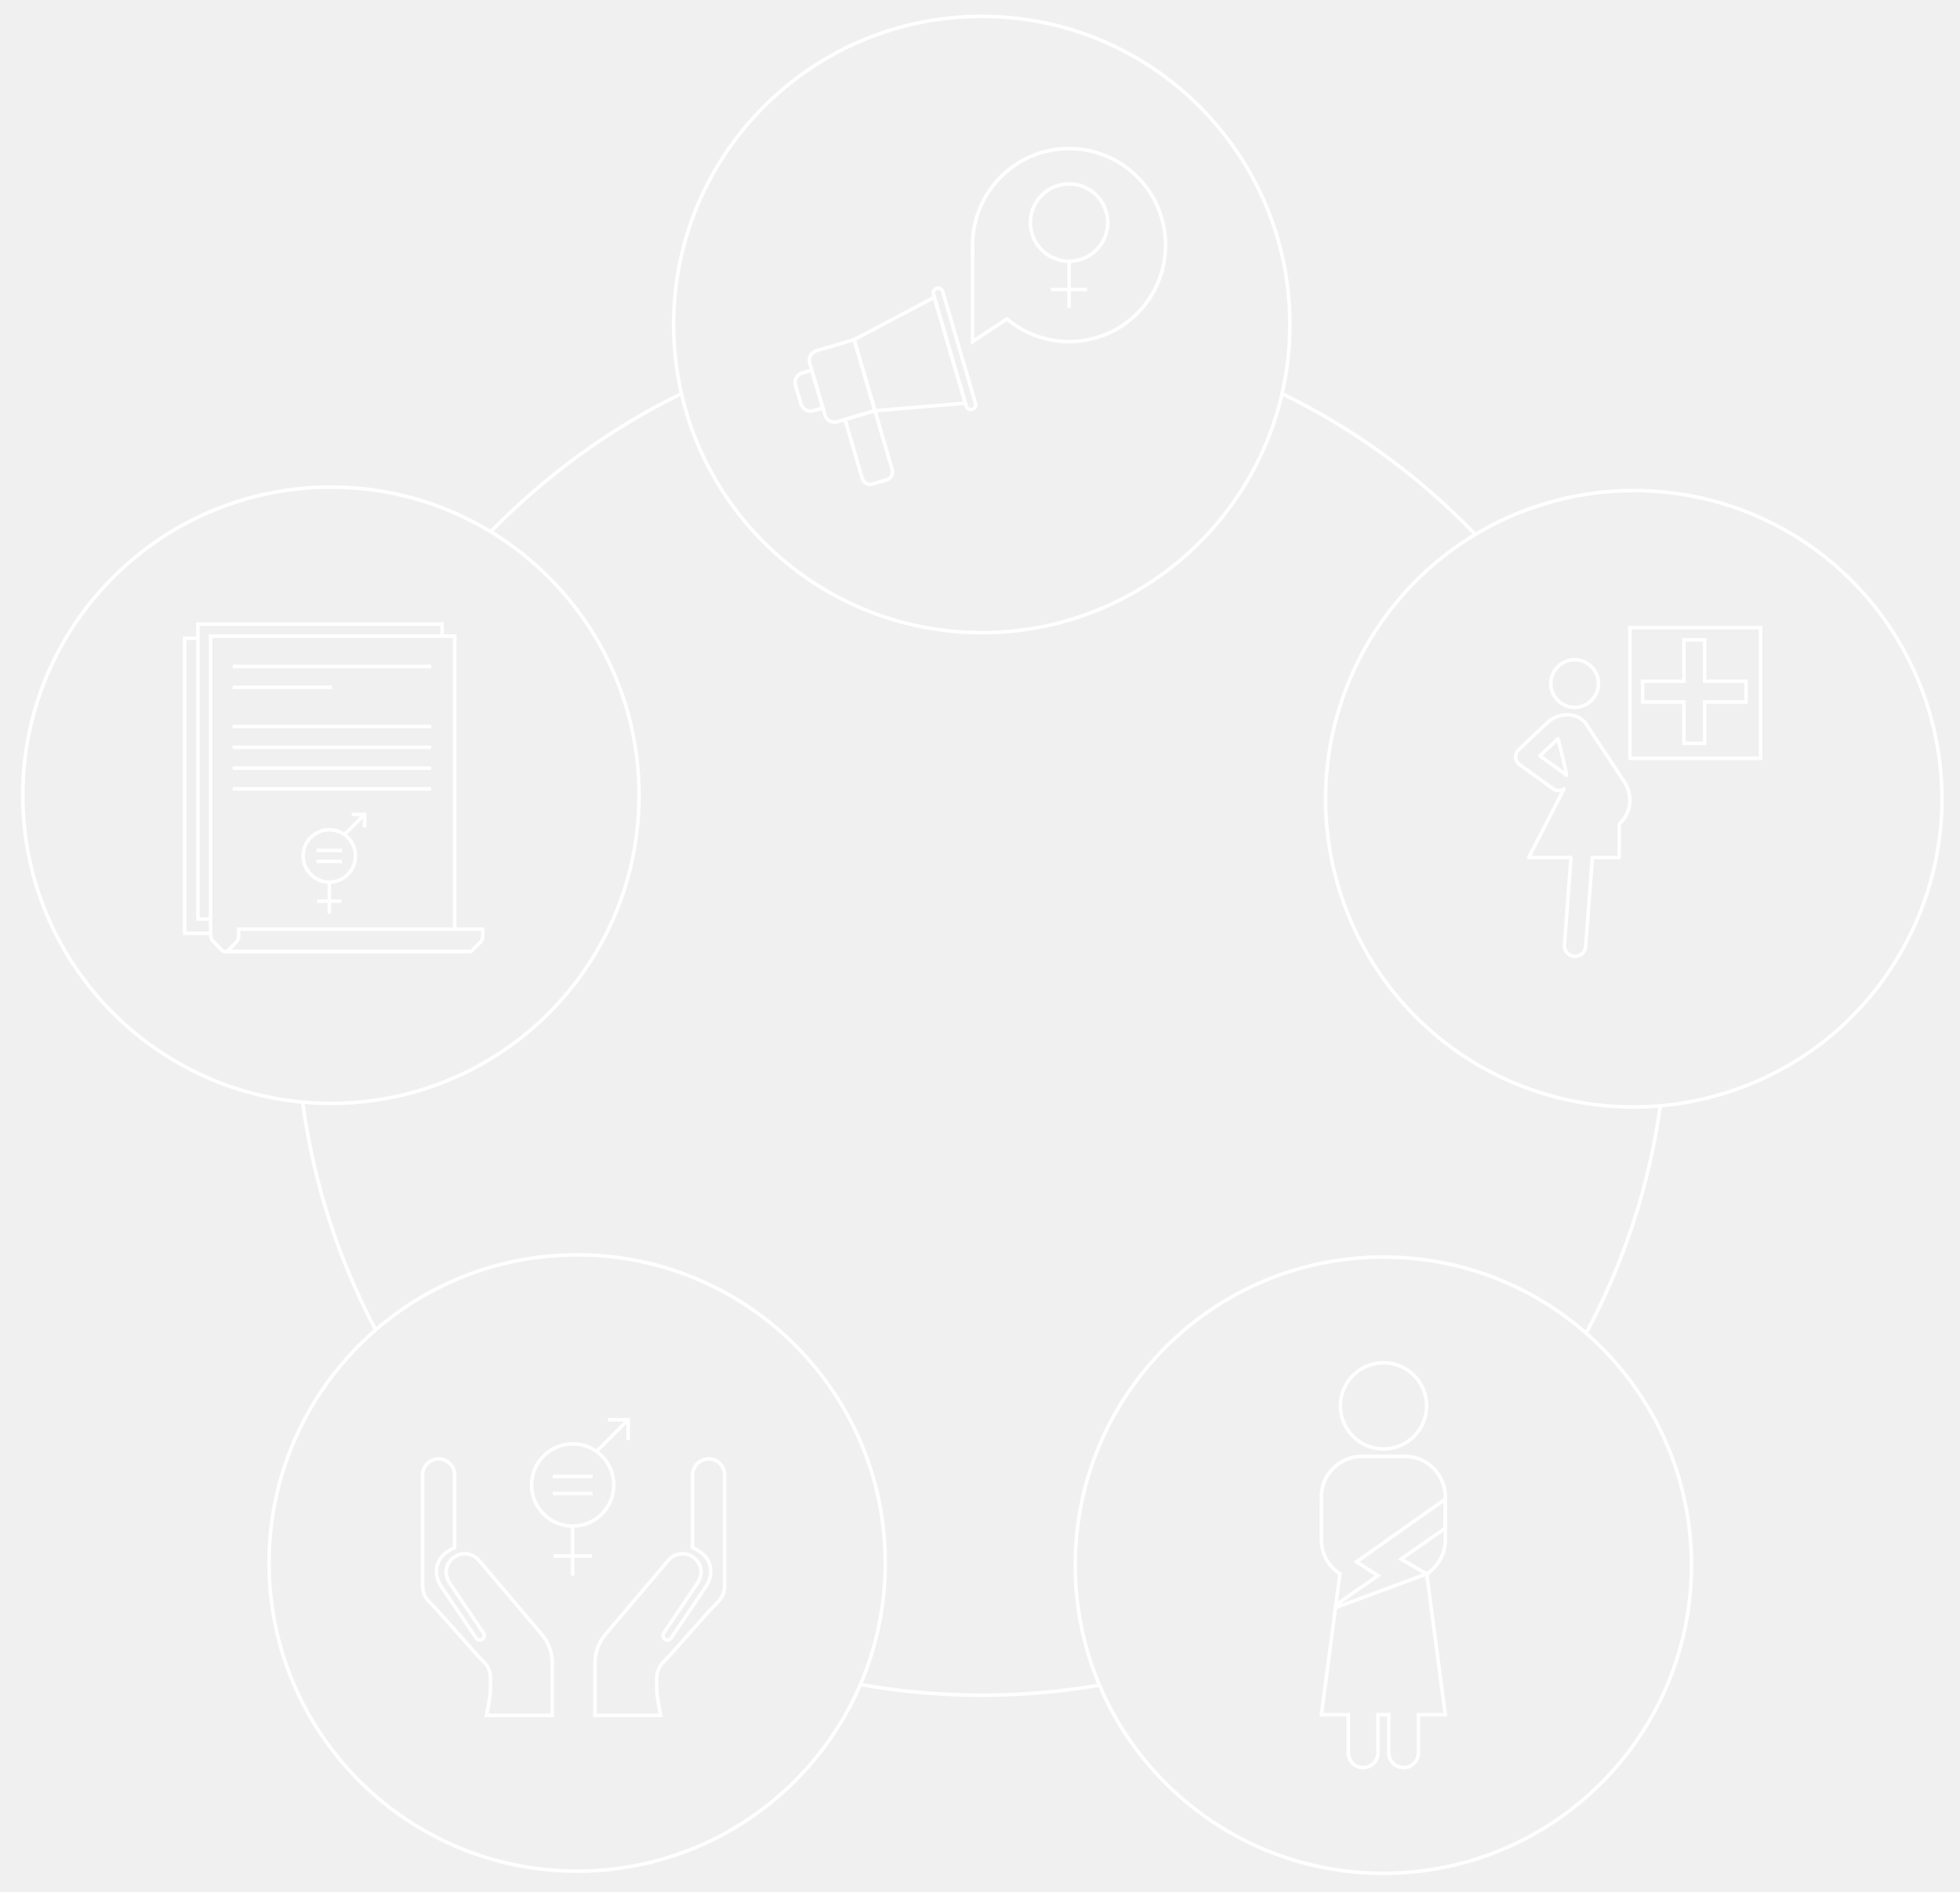
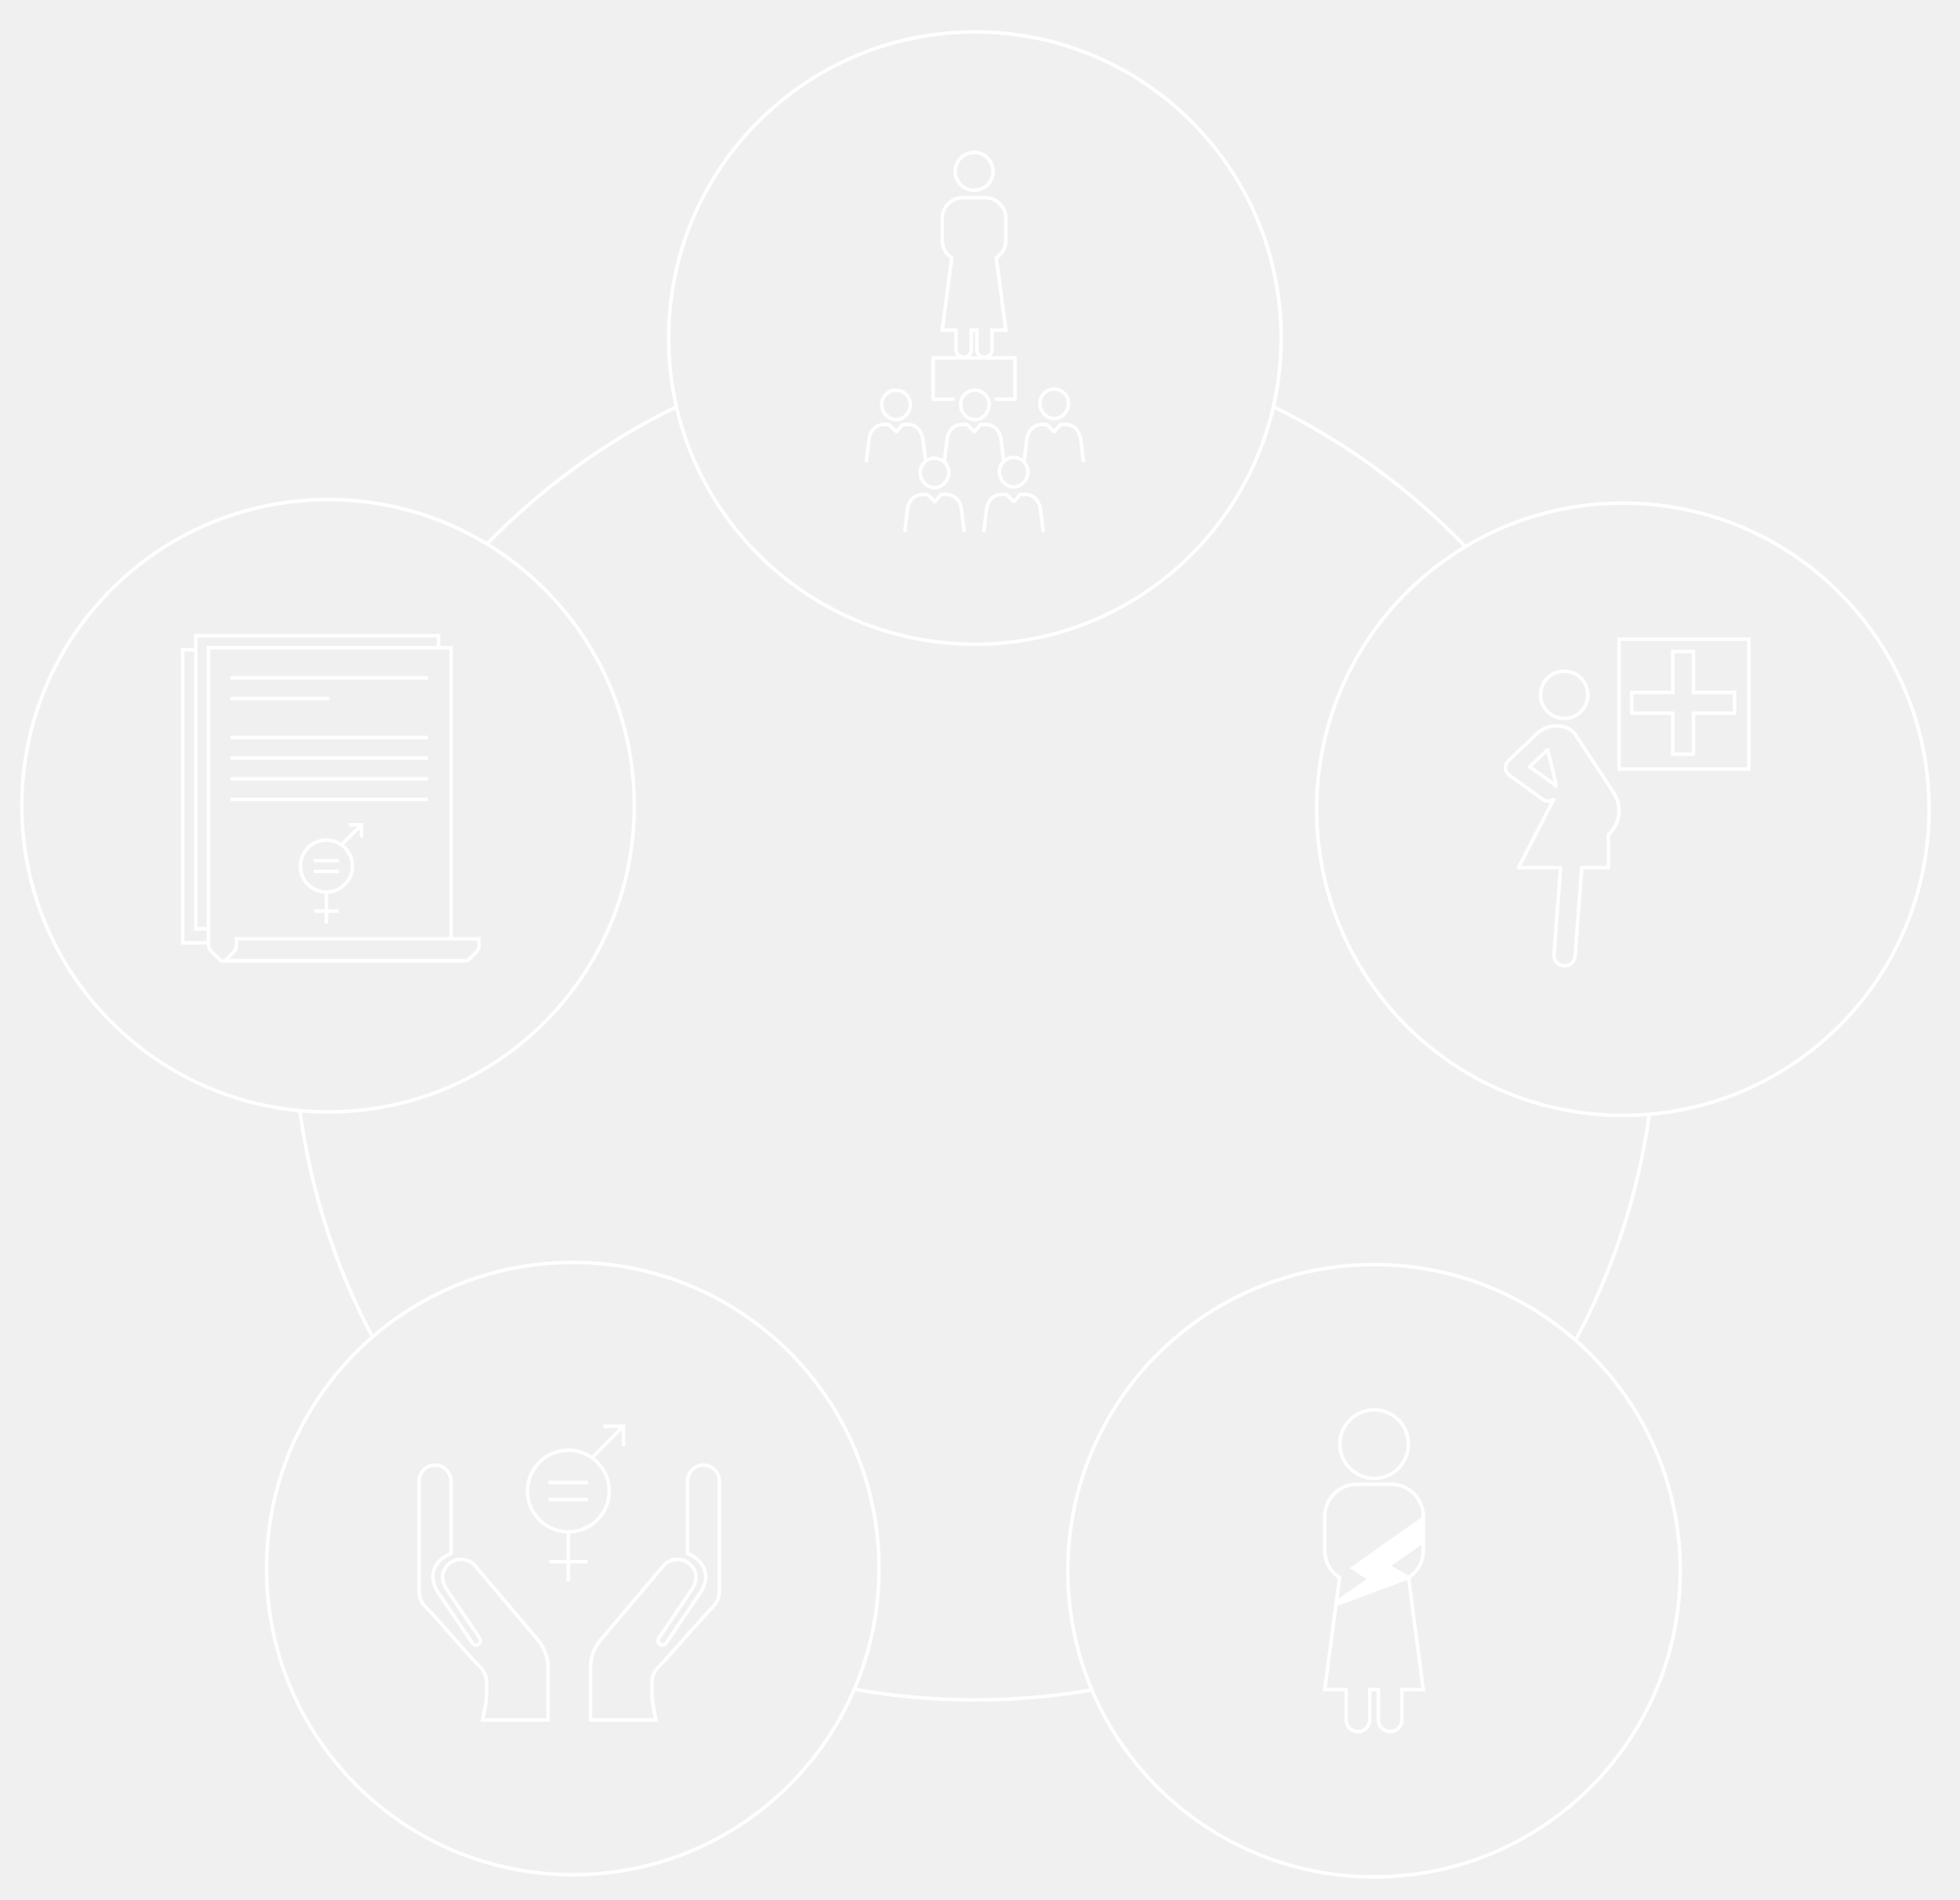
- <svg xmlns="http://www.w3.org/2000/svg" version="1.1" id="Capa_1" x="0px" y="0px" width="553.41px" height="534.09px" viewBox="0 0 553.41 534.09" enable-background="new 0 0 553.41 534.09" xml:space="preserve">
+ <svg xmlns="http://www.w3.org/2000/svg" version="1.1" id="Capa_1" x="0px" y="0px" width="556.818px" height="539.772px" viewBox="0 0 556.818 539.772" enable-background="new 0 0 556.818 539.772" xml:space="preserve">
  <g class="to-show-1">
-     <circle fill="none" stroke="#FFFFFF" stroke-miterlimit="10" cx="277.199" cy="91.612" r="86.995" />
+     <circle fill="none" stroke="#FFFFFF" stroke-miterlimit="10" cx="276.959" cy="96.059" r="86.995" />
    <g>
      <g>
-         <g>
-           <path fill="none" stroke="#FFFFFF" stroke-miterlimit="10" d="M226.516,105.296c-1.489,0.437-2.34,1.996-1.905,3.484      l1.541,5.262c0.438,1.488,1.997,2.34,3.483,1.905l2.688-0.788l-3.119-10.65L226.516,105.296z" />
-         </g>
-         <g>
-           <path fill="none" stroke="#FFFFFF" stroke-miterlimit="10" d="M230.52,99.012c-1.489,0.437-2.343,1.996-1.905,3.484      l4.301,14.676c0.434,1.488,1.995,2.341,3.482,1.904l10.646-3.118l-5.878-20.065L230.52,99.012z" />
-         </g>
-         <polygon fill="none" stroke="#FFFFFF" stroke-miterlimit="10" points="272.558,113.814 247.044,115.958 241.166,95.893      263.803,83.928    " />
-         <path fill="none" stroke="#FFFFFF" stroke-miterlimit="10" d="M275.423,113.88c0.209,0.723-0.204,1.48-0.926,1.692l0,0     c-0.724,0.212-1.481-0.203-1.692-0.925l-9.244-31.553c-0.213-0.722,0.2-1.479,0.924-1.691l0,0     c0.723-0.211,1.479,0.202,1.692,0.926L275.423,113.88z" />
-         <g>
-           <path fill="none" stroke="#FFFFFF" stroke-miterlimit="10" d="M238.585,118.436l4.878,16.642      c0.359,1.228,1.646,1.931,2.873,1.571l4.013-1.176c1.227-0.359,1.93-1.646,1.571-2.873l-4.876-16.642L238.585,118.436z" />
-         </g>
+         <path fill="none" stroke="#FFFFFF" stroke-linecap="round" stroke-linejoin="round" stroke-miterlimit="10" d="M285.117,130.92     l-0.742-6.068c-0.293-2.367-1.902-4.238-4.246-4.236l-1.559,0.004l-1.729,2.035l-2.164-2.032l-1.406,0.003     c-2.345,0.001-3.949,1.877-4.234,4.244l-0.727,6.071" />
+         <path fill="none" stroke="#FFFFFF" stroke-linecap="round" stroke-linejoin="round" stroke-miterlimit="10" d="M281.025,114.938     c0.002,2.244-1.814,4.312-4.057,4.314c-2.248,0.001-4.071-2.061-4.073-4.304c-0.003-2.245,1.814-4.066,4.06-4.07     C279.201,110.876,281.021,112.695,281.025,114.938z" />
      </g>
-       <path fill="none" stroke="#FFFFFF" stroke-miterlimit="10" d="M301.849,41.95c-15.049,0-27.247,12.199-27.247,27.248    c0,0.203,0.004,0.407,0.008,0.61l-0.008-0.016v26.652l9.717-6.39c4.738,3.986,10.854,6.39,17.53,6.39    c15.047,0,27.248-12.199,27.248-27.247C329.097,54.149,316.896,41.95,301.849,41.95z" />
      <g>
-         <circle fill="none" stroke="#FFFFFF" stroke-miterlimit="10" cx="301.849" cy="62.838" r="10.921" />
-         <line fill="none" stroke="#FFFFFF" stroke-miterlimit="10" x1="301.851" y1="73.76" x2="301.851" y2="86.94" />
-         <line fill="none" stroke="#FFFFFF" stroke-miterlimit="10" x1="296.75" y1="81.72" x2="306.949" y2="81.72" />
+         <path fill="none" stroke="#FFFFFF" stroke-linecap="round" stroke-linejoin="round" stroke-miterlimit="10" d="M262.947,130.92     l-0.741-6.068c-0.294-2.367-1.903-4.238-4.247-4.236l-1.559,0.004l-1.729,2.035l-2.164-2.032l-1.406,0.003     c-2.344,0.001-3.949,1.877-4.234,4.244l-0.727,6.071" />
+         <path fill="none" stroke="#FFFFFF" stroke-linecap="round" stroke-linejoin="round" stroke-miterlimit="10" d="M258.609,114.938     c0.002,2.244-1.813,4.312-4.057,4.314c-2.248,0.001-4.071-2.061-4.074-4.304c-0.002-2.245,1.815-4.066,4.061-4.07     C256.783,110.876,258.605,112.695,258.609,114.938z" />
+       </g>
+       <g>
+         <path fill="none" stroke="#FFFFFF" stroke-linecap="round" stroke-linejoin="round" stroke-miterlimit="10" d="M273.884,150.811     l-0.741-6.068c-0.294-2.367-1.903-4.238-4.247-4.236l-1.559,0.004l-1.729,2.035l-2.164-2.032l-1.406,0.003     c-2.346,0.001-3.949,1.877-4.234,4.244l-0.727,6.071" />
+         <path fill="none" stroke="#FFFFFF" stroke-linecap="round" stroke-linejoin="round" stroke-miterlimit="10" d="M269.546,134.268     c0.002,2.244-1.813,4.312-4.057,4.314c-2.248,0.001-4.071-2.061-4.074-4.304c-0.002-2.245,1.814-4.066,4.061-4.07     C267.72,130.205,269.542,132.024,269.546,134.268z" />
+       </g>
+       <g>
+         <path fill="none" stroke="#FFFFFF" stroke-linecap="round" stroke-linejoin="round" stroke-miterlimit="10" d="M296.334,150.811     l-0.741-6.068c-0.294-2.367-1.904-4.238-4.248-4.236l-1.559,0.004l-1.728,2.035l-2.164-2.032l-1.406,0.003     c-2.345,0.001-3.95,1.877-4.233,4.244l-0.728,6.071" />
+         <path fill="none" stroke="#FFFFFF" stroke-linecap="round" stroke-linejoin="round" stroke-miterlimit="10" d="M292.025,134.05     c0.002,2.244-1.814,4.312-4.057,4.314c-2.248,0.001-4.071-2.061-4.073-4.304c-0.003-2.245,1.814-4.066,4.06-4.07     C290.201,129.987,292.021,131.807,292.025,134.05z" />
+       </g>
+       <g>
+         <path fill="none" stroke="#FFFFFF" stroke-linecap="round" stroke-linejoin="round" stroke-miterlimit="10" d="M303.558,114.635     c0.002,2.244-1.813,4.312-4.057,4.314c-2.246,0.001-4.071-2.061-4.074-4.304c-0.002-2.245,1.814-4.066,4.062-4.07     C301.733,110.572,303.555,112.392,303.558,114.635z" />
+         <path fill="none" stroke="#FFFFFF" stroke-linecap="round" stroke-linejoin="round" stroke-miterlimit="10" d="M307.779,130.92     l-0.74-6.068c-0.294-2.367-1.903-4.238-4.248-4.236l-1.558,0.004l-1.728,2.035l-2.164-2.032l-1.408,0.003     c-2.344,0.001-3.948,1.877-4.234,4.244l-0.727,6.071" />
+       </g>
+       <polyline fill="none" stroke="#FFFFFF" stroke-linecap="round" stroke-linejoin="round" stroke-miterlimit="10" points="    270.783,113.446 265.089,113.446 265.089,101.67 288.339,101.67 288.339,113.446 283.035,113.446   " />
+       <g>
+         <path fill="none" stroke="#FFFFFF" stroke-miterlimit="10" d="M285.746,68.332V62.05c0-3.241-2.65-5.892-5.891-5.892h-6.283     c-3.238,0-5.891,2.65-5.891,5.892v6.282c0,2.07,1.086,3.896,2.711,4.947l-2.711,20.531h3.923v5.55     c0,1.194,0.966,2.161,2.161,2.161c1.191,0,2.16-0.967,2.16-2.161v-5.55h0.789h0.788v5.55c0,1.194,0.968,2.161,2.161,2.161     s2.16-0.967,2.16-2.161v-5.55h3.922l-2.709-20.531C284.662,72.229,285.746,70.402,285.746,68.332z" />
+         <circle fill="none" stroke="#FFFFFF" stroke-miterlimit="10" cx="276.74" cy="48.698" r="5.38" />
      </g>
    </g>
  </g>
  <g class="to-show-2">
+     <circle fill="none" stroke="#FFFFFF" stroke-miterlimit="10" cx="461.042" cy="229.955" r="86.996" />
+     <path fill="none" stroke="#FFFFFF" stroke-miterlimit="10" d="M361.757,115.58c20.473,9.998,38.921,23.504,54.558,39.734" />
    <g>
-       <path fill="none" d="M543.572,198.868c-11.594-35.815-44.658-59.879-82.273-59.879c-9.021,0-17.99,1.423-26.656,4.228    c-45.375,14.69-70.34,63.556-55.65,108.931c11.594,35.815,44.658,59.879,82.271,59.879c9.023,0,17.992-1.422,26.658-4.228    c21.982-7.115,39.877-22.364,50.387-42.938C548.82,244.287,550.687,220.851,543.572,198.868z" />
-       <path fill="#FFFFFF" d="M544.523,198.562c-11.729-36.23-45.174-60.572-83.225-60.572c-9.127,0-18.201,1.438-26.967,4.276    c-6.303,2.041-12.213,4.736-17.688,7.981c-15.785-16.32-34.094-29.633-54.43-39.563l-0.438,0.898    c20.16,9.846,38.318,23.034,53.986,39.196c-33.797,20.584-50.434,62.42-37.725,101.678c11.729,36.229,45.172,60.57,83.223,60.57    c9.127,0,18.199-1.438,26.967-4.275c22.234-7.197,40.338-22.623,50.971-43.437C549.832,244.504,551.722,220.797,544.523,198.562z     M538.308,264.861c-10.51,20.574-28.404,35.823-50.387,42.938c-8.666,2.806-17.635,4.228-26.658,4.228    c-37.613,0-70.678-24.063-82.271-59.879c-14.689-45.375,10.275-94.241,55.65-108.931c8.666-2.805,17.635-4.228,26.656-4.228    c37.615,0,70.68,24.063,82.273,59.879C550.687,220.851,548.82,244.287,538.308,264.861z" />
-     </g>
-     <g>
-       <polygon fill="none" stroke="#FFFFFF" stroke-miterlimit="10" points="493,192.327 481.326,192.327 481.326,180.653     475.458,180.653 475.458,192.327 463.785,192.327 463.785,198.195 475.458,198.195 475.458,209.867 481.326,209.867     481.326,198.195 493,198.195   " />
-       <rect x="460.201" y="177.198" fill="none" stroke="#FFFFFF" stroke-miterlimit="10" width="36.887" height="36.886" />
-       <path fill="none" stroke="#FFFFFF" stroke-linejoin="round" stroke-miterlimit="10" d="M458.632,220.728l-10.861-16.439    c-2.199-3.143-7.219-3.189-10.285-0.798c-0.078,0.057-0.15,0.116-0.221,0.179c-0.217,0.182-0.426,0.379-0.627,0.588l-7.871,7.457    c-1.055,0.996-1.117,2.642-0.164,3.719c0.137,0.167,0.295,0.318,0.479,0.45l9.445,6.806c0.945,0.682,2.186,0.657,3.092,0.029    c-0.051,0.094-0.086,0.148-0.086,0.148l-9.91,19.234h11.961l-1.865,24.668c-0.123,1.655,1.117,3.097,2.77,3.222    s3.096-1.113,3.221-2.769l1.896-25.121h0.283h7.307v-9.402C462.98,226.946,458.632,220.728,458.632,220.728z M434.792,213.391    l5.086-4.815l0.021,0.029c0,0,1.359,5.091,2.139,8.744c0.121,0.574,0.189,1.102,0.223,1.586c-0.164-0.222-0.359-0.424-0.596-0.595    L434.792,213.391z" />
-       <circle fill="none" stroke="#FFFFFF" stroke-linejoin="round" stroke-miterlimit="10" cx="444.603" cy="192.983" r="6.723" />
+       <polygon fill="none" stroke="#FFFFFF" stroke-miterlimit="10" points="492.759,196.773 481.086,196.773 481.086,185.1     475.219,185.1 475.219,196.773 463.545,196.773 463.545,202.642 475.219,202.642 475.219,214.313 481.086,214.313     481.086,202.642 492.759,202.642   " />
+       <rect x="459.961" y="181.645" fill="none" stroke="#FFFFFF" stroke-miterlimit="10" width="36.887" height="36.886" />
+       <path fill="none" stroke="#FFFFFF" stroke-linejoin="round" stroke-miterlimit="10" d="M458.392,225.174l-10.861-16.439    c-2.2-3.143-7.218-3.189-10.286-0.798c-0.077,0.057-0.15,0.116-0.22,0.179c-0.217,0.182-0.425,0.379-0.627,0.588l-7.87,7.457    c-1.056,0.996-1.119,2.642-0.165,3.719c0.137,0.167,0.295,0.318,0.479,0.45l9.444,6.806c0.947,0.682,2.186,0.657,3.093,0.029    c-0.051,0.094-0.086,0.148-0.086,0.148l-9.91,19.234h11.96l-1.865,24.668c-0.122,1.655,1.118,3.096,2.769,3.221    c1.654,0.125,3.097-1.113,3.221-2.768l1.898-25.121h0.283h7.305v-9.402C462.742,231.393,458.392,225.174,458.392,225.174z     M434.552,217.837l5.087-4.815l0.021,0.029c0,0,1.36,5.091,2.138,8.744c0.121,0.574,0.19,1.102,0.223,1.586    c-0.164-0.222-0.36-0.424-0.596-0.595L434.552,217.837z" />
+       <circle fill="none" stroke="#FFFFFF" stroke-linejoin="round" stroke-miterlimit="10" cx="444.363" cy="197.43" r="6.723" />
    </g>
  </g>
  <g class="to-show-3">
-     <circle fill="none" stroke="#FFFFFF" stroke-miterlimit="10" cx="390.589" cy="441.883" r="86.996" />
-     <path fill="none" stroke="#FFFFFF" stroke-miterlimit="10" d="M468.806,312.192c-3.213,22.924-10.439,44.561-20.953,64.176" />
+     <circle fill="none" stroke="#FFFFFF" stroke-miterlimit="10" cx="390.349" cy="446.329" r="86.996" />
+     <path fill="none" stroke="#FFFFFF" stroke-miterlimit="10" d="M468.566,316.639c-3.213,22.924-10.44,44.561-20.952,64.175" />
    <g>
-       <path fill="none" stroke="#FFFFFF" stroke-miterlimit="10" d="M408.083,434.747v-12.17c0-6.277-5.135-11.412-11.41-11.412h-12.172    c-6.275,0-11.41,5.135-11.41,11.412v12.17c0,4.01,2.104,7.545,5.25,9.582l-5.25,39.77h7.6v10.75c0,2.314,1.871,4.188,4.186,4.188    c2.311,0,4.186-1.873,4.186-4.188v-10.75h1.527h1.525v10.75c0,2.314,1.877,4.188,4.188,4.188c2.313,0,4.186-1.873,4.186-4.188    v-10.75h7.598l-5.25-39.77C405.984,442.292,408.083,438.756,408.083,434.747z" />
-       <circle fill="none" stroke="#FFFFFF" stroke-miterlimit="10" cx="390.638" cy="396.902" r="12.171" />
-       <polygon fill="none" stroke="#FFFFFF" stroke-miterlimit="10" points="408.083,423.243 383.033,440.928 389.06,444.827     377.181,453.118 377.082,453.877 402.81,444.35 395.583,440.168 408.083,431.418   " />
+       <g>
+         <path fill="none" stroke="#FFFFFF" stroke-miterlimit="10" d="M404.343,440.62v-9.736c0-5.021-4.106-9.129-9.127-9.129h-9.738     c-5.02,0-9.127,4.107-9.127,9.129v9.736c0,3.207,1.681,6.036,4.2,7.666l-4.2,31.815h6.078v8.6c0,1.851,1.498,3.349,3.348,3.349     c1.849,0,3.349-1.498,3.349-3.349v-8.6h1.223h1.222v8.6c0,1.851,1.5,3.349,3.349,3.349s3.347-1.498,3.347-3.349v-8.6h6.078     l-4.199-31.815C402.664,446.656,404.343,443.827,404.343,440.62z" />
+         <circle fill="none" stroke="#FFFFFF" stroke-miterlimit="10" cx="390.388" cy="410.344" r="9.737" />
+       </g>
+       <polygon fill="#FFFFFF" stroke="#FFFFFF" stroke-miterlimit="10" points="404.343,431.416 384.304,445.564 389.125,448.685     379.623,455.316 379.542,455.925 400.125,448.303 394.343,444.958 404.343,437.958   " />
    </g>
  </g>
  <g class="to-show-4">
-     <circle fill="none" stroke="#FFFFFF" stroke-miterlimit="10" cx="162.961" cy="441.267" r="86.995" />
-     <path fill="none" stroke="#FFFFFF" stroke-miterlimit="10" d="M310.431,475.749c-10.797,1.869-21.9,2.842-33.232,2.842   c-11.696,0-23.147-1.037-34.271-3.023" />
+     <circle fill="none" stroke="#FFFFFF" stroke-miterlimit="10" cx="162.722" cy="445.713" r="86.995" />
+     <path fill="none" stroke="#FFFFFF" stroke-miterlimit="10" d="M310.192,480.195c-10.797,1.868-21.901,2.842-33.233,2.842   c-11.696,0-23.147-1.038-34.271-3.025" />
    <g>
-       <path fill="none" stroke="#FFFFFF" stroke-miterlimit="10" d="M199.165,448.124c2.432-3.527,1.896-7.328-1.09-9.711    c0,0-1.263-0.967-2.519-1.5v-20.511c0-2.498,2.025-4.522,4.522-4.522l0,0c2.5,0,4.523,2.024,4.523,4.522v31.663    c0,1.242-0.72,2.979-1.599,3.859l-2.576,2.693l-11.229,12.633l-2.158,2.256c-0.877,0.879-1.599,2.615-1.599,3.859v3.736    c0,1.949,1.132,7.191,1.132,7.191h-18.578v-14.795c0-3.125,1.146-5.979,3.045-8.162l17.56-20.709    c1.805-2.262,5.102-2.631,7.364-0.828l0,0c2.265,1.809,2.668,4.691,0.825,7.367l-9.376,13.883    c-0.388,0.572-0.244,1.354,0.329,1.74l0,0c0.574,0.391,1.351,0.242,1.742-0.332L199.165,448.124z" />
-       <path fill="none" stroke="#FFFFFF" stroke-miterlimit="10" d="M124.756,448.124c-2.433-3.527-1.897-7.328,1.089-9.711    c0,0,1.262-0.967,2.521-1.5v-20.511c0-2.498-2.028-4.522-4.524-4.522l0,0c-2.497,0-4.522,2.024-4.522,4.522v31.663    c0,1.242,0.72,2.979,1.6,3.859l2.573,2.693l11.227,12.633l2.162,2.256c0.881,0.879,1.601,2.615,1.601,3.859v3.736    c0,1.949-1.132,7.191-1.132,7.191h18.579v-14.795c0-3.125-1.149-5.979-3.048-8.162l-17.558-20.709    c-1.807-2.262-5.104-2.631-7.366-0.828l0,0c-2.263,1.809-2.668,4.691-0.824,7.367l9.376,13.883    c0.389,0.572,0.242,1.354-0.331,1.74l0,0c-0.571,0.391-1.351,0.242-1.742-0.332L124.756,448.124z" />
+       <path fill="none" stroke="#FFFFFF" stroke-miterlimit="10" d="M198.925,452.57c2.432-3.528,1.896-7.329-1.09-9.711    c0,0-1.263-0.967-2.519-1.5v-20.511c0-2.498,2.025-4.522,4.522-4.522l0,0c2.5,0,4.523,2.024,4.523,4.522v31.662    c0,1.243-0.72,2.979-1.599,3.86l-2.576,2.693l-11.229,12.633l-2.158,2.256c-0.877,0.879-1.599,2.616-1.599,3.86v3.736    c0,1.949,1.132,7.192,1.132,7.192h-18.578v-14.795c0-3.125,1.146-5.979,3.045-8.162l17.56-20.71    c1.805-2.262,5.102-2.631,7.364-0.827l0,0c2.265,1.808,2.668,4.69,0.825,7.366l-9.376,13.883    c-0.388,0.572-0.244,1.353,0.329,1.741l0,0c0.574,0.39,1.351,0.241,1.742-0.332L198.925,452.57z" />
+       <path fill="none" stroke="#FFFFFF" stroke-miterlimit="10" d="M124.516,452.57c-2.433-3.528-1.897-7.329,1.089-9.711    c0,0,1.262-0.967,2.521-1.5v-20.511c0-2.498-2.028-4.522-4.524-4.522l0,0c-2.497,0-4.522,2.024-4.522,4.522v31.662    c0,1.243,0.72,2.979,1.6,3.86l2.573,2.693l11.227,12.633l2.162,2.256c0.881,0.879,1.601,2.616,1.601,3.86v3.736    c0,1.949-1.132,7.192-1.132,7.192h18.579v-14.795c0-3.125-1.149-5.979-3.048-8.162l-17.558-20.71    c-1.807-2.262-5.104-2.631-7.366-0.827l0,0c-2.263,1.808-2.668,4.69-0.824,7.366l9.376,13.883    c0.389,0.572,0.242,1.353-0.331,1.741l0,0c-0.571,0.39-1.351,0.241-1.742-0.332L124.516,452.57z" />
      <g>
-         <path fill="none" stroke="#FFFFFF" stroke-miterlimit="10" d="M173.302,419.241c0,6.408-5.192,11.604-11.604,11.604     c-6.407,0-11.603-5.195-11.603-11.604c0-6.41,5.195-11.605,11.603-11.605C168.109,407.635,173.302,412.831,173.302,419.241z" />
-         <line fill="none" stroke="#FFFFFF" stroke-miterlimit="10" x1="161.698" y1="430.844" x2="161.698" y2="444.848" />
-         <line fill="none" stroke="#FFFFFF" stroke-miterlimit="10" x1="177.366" y1="400.829" x2="168.432" y2="409.768" />
-         <line fill="none" stroke="#FFFFFF" stroke-miterlimit="10" x1="156.282" y1="439.303" x2="167.117" y2="439.303" />
-         <polyline fill="none" stroke="#FFFFFF" stroke-miterlimit="10" points="171.665,400.829 177.366,400.829 177.366,406.532    " />
-         <line fill="none" stroke="#FFFFFF" stroke-miterlimit="10" x1="156.064" y1="416.829" x2="167.331" y2="416.829" />
-         <line fill="none" stroke="#FFFFFF" stroke-miterlimit="10" x1="156.064" y1="421.653" x2="167.331" y2="421.653" />
+         <path fill="none" stroke="#FFFFFF" stroke-miterlimit="10" d="M173.062,423.687c0,6.408-5.192,11.604-11.604,11.604     c-6.407,0-11.603-5.195-11.603-11.604c0-6.409,5.195-11.604,11.603-11.604C167.87,412.082,173.062,417.277,173.062,423.687z" />
+         <line fill="none" stroke="#FFFFFF" stroke-miterlimit="10" x1="161.458" y1="435.29" x2="161.458" y2="449.295" />
+         <line fill="none" stroke="#FFFFFF" stroke-miterlimit="10" x1="177.126" y1="405.275" x2="168.192" y2="414.214" />
+         <line fill="none" stroke="#FFFFFF" stroke-miterlimit="10" x1="156.042" y1="443.749" x2="166.877" y2="443.749" />
+         <polyline fill="none" stroke="#FFFFFF" stroke-miterlimit="10" points="171.425,405.275 177.126,405.275 177.126,410.979    " />
+         <line fill="none" stroke="#FFFFFF" stroke-miterlimit="10" x1="155.825" y1="421.274" x2="167.091" y2="421.274" />
+         <line fill="none" stroke="#FFFFFF" stroke-miterlimit="10" x1="155.825" y1="426.099" x2="167.091" y2="426.099" />
      </g>
    </g>
  </g>
  <g class="to-show-5">
-     <circle fill="none" stroke="#FFFFFF" stroke-miterlimit="10" cx="93.439" cy="224.514" r="86.996" />
-     <path fill="none" stroke="#FFFFFF" stroke-miterlimit="10" d="M138.57,150.117c15.482-15.897,33.677-29.142,53.834-38.985" />
-     <path fill="none" stroke="#FFFFFF" stroke-miterlimit="10" d="M106.159,375.648c-10.461-19.719-17.611-41.462-20.71-64.487" />
+     <circle fill="none" stroke="#FFFFFF" stroke-miterlimit="10" cx="93.199" cy="228.96" r="86.996" />
+     <path fill="none" stroke="#FFFFFF" stroke-miterlimit="10" d="M138.331,154.563c15.482-15.897,33.677-29.142,53.834-38.985" />
+     <path fill="none" stroke="#FFFFFF" stroke-miterlimit="10" d="M105.919,380.095c-10.461-19.719-17.611-41.462-20.71-64.488" />
    <g>
-       <path fill="none" stroke="#FFFFFF" stroke-miterlimit="10" d="M132.354,268.596H63.423c-0.255-0.002-0.508-0.098-0.699-0.289    l-2.565-2.565c-0.388-0.387-0.702-1.148-0.702-1.695v-84.459h68.933v82.721" />
-       <path fill="none" stroke="#FFFFFF" stroke-miterlimit="10" d="M64.124,268.596l2.566-2.565c0.385-0.385,0.702-1.148,0.702-1.693    v-2.027h68.931v2.027c0,0.545-0.315,1.309-0.7,1.693l-2.565,2.565H64.124z" />
-       <line fill="none" stroke="#FFFFFF" stroke-miterlimit="10" x1="65.684" y1="188.165" x2="121.77" y2="188.165" />
-       <line fill="none" stroke="#FFFFFF" stroke-miterlimit="10" x1="65.684" y1="194.033" x2="93.726" y2="194.033" />
-       <line fill="none" stroke="#FFFFFF" stroke-miterlimit="10" x1="65.684" y1="205.108" x2="121.77" y2="205.108" />
-       <line fill="none" stroke="#FFFFFF" stroke-miterlimit="10" x1="65.684" y1="210.976" x2="121.77" y2="210.976" />
-       <line fill="none" stroke="#FFFFFF" stroke-miterlimit="10" x1="65.684" y1="216.845" x2="121.77" y2="216.845" />
-       <line fill="none" stroke="#FFFFFF" stroke-miterlimit="10" x1="65.684" y1="222.712" x2="121.77" y2="222.712" />
+       <path fill="none" stroke="#FFFFFF" stroke-miterlimit="10" d="M132.114,273.042H63.183c-0.255-0.001-0.508-0.098-0.699-0.289    l-2.565-2.565c-0.388-0.387-0.702-1.148-0.702-1.695v-84.459h68.933v82.721" />
+       <path fill="none" stroke="#FFFFFF" stroke-miterlimit="10" d="M63.884,273.042l2.566-2.565c0.385-0.385,0.702-1.148,0.702-1.693    v-2.027h68.931v2.027c0,0.545-0.315,1.309-0.7,1.693l-2.565,2.565H63.884z" />
+       <line fill="none" stroke="#FFFFFF" stroke-miterlimit="10" x1="65.444" y1="192.611" x2="121.53" y2="192.611" />
+       <line fill="none" stroke="#FFFFFF" stroke-miterlimit="10" x1="65.444" y1="198.479" x2="93.486" y2="198.479" />
+       <line fill="none" stroke="#FFFFFF" stroke-miterlimit="10" x1="65.444" y1="209.555" x2="121.53" y2="209.555" />
+       <line fill="none" stroke="#FFFFFF" stroke-miterlimit="10" x1="65.444" y1="215.422" x2="121.53" y2="215.422" />
+       <line fill="none" stroke="#FFFFFF" stroke-miterlimit="10" x1="65.444" y1="221.291" x2="121.53" y2="221.291" />
+       <line fill="none" stroke="#FFFFFF" stroke-miterlimit="10" x1="65.444" y1="227.158" x2="121.53" y2="227.158" />
      <g>
-         <circle fill="none" stroke="#FFFFFF" stroke-miterlimit="10" cx="92.968" cy="241.649" r="7.389" />
-         <line fill="none" stroke="#FFFFFF" stroke-miterlimit="10" x1="92.969" y1="249.04" x2="92.969" y2="257.958" />
-         <line fill="none" stroke="#FFFFFF" stroke-miterlimit="10" x1="102.946" y1="229.924" x2="97.256" y2="235.616" />
-         <line fill="none" stroke="#FFFFFF" stroke-miterlimit="10" x1="89.52" y1="254.427" x2="96.42" y2="254.427" />
-         <polyline fill="none" stroke="#FFFFFF" stroke-miterlimit="10" points="99.316,229.924 102.946,229.924 102.946,233.556    " />
-         <line fill="none" stroke="#FFFFFF" stroke-miterlimit="10" x1="89.38" y1="240.112" x2="96.557" y2="240.112" />
-         <line fill="none" stroke="#FFFFFF" stroke-miterlimit="10" x1="89.38" y1="243.186" x2="96.557" y2="243.186" />
+         <circle fill="none" stroke="#FFFFFF" stroke-miterlimit="10" cx="92.729" cy="246.096" r="7.389" />
+         <line fill="none" stroke="#FFFFFF" stroke-miterlimit="10" x1="92.729" y1="253.486" x2="92.729" y2="262.404" />
+         <line fill="none" stroke="#FFFFFF" stroke-miterlimit="10" x1="102.707" y1="234.37" x2="97.016" y2="240.063" />
+         <line fill="none" stroke="#FFFFFF" stroke-miterlimit="10" x1="89.28" y1="258.873" x2="96.18" y2="258.873" />
+         <polyline fill="none" stroke="#FFFFFF" stroke-miterlimit="10" points="99.077,234.37 102.707,234.37 102.707,238.002    " />
+         <line fill="none" stroke="#FFFFFF" stroke-miterlimit="10" x1="89.14" y1="244.559" x2="96.317" y2="244.559" />
+         <line fill="none" stroke="#FFFFFF" stroke-miterlimit="10" x1="89.14" y1="247.632" x2="96.317" y2="247.632" />
      </g>
-       <polyline fill="none" stroke="#FFFFFF" stroke-miterlimit="10" points="59.46,259.481 55.875,259.481 55.875,176.198     124.826,176.198 124.826,179.585   " />
-       <polyline fill="none" stroke="#FFFFFF" stroke-miterlimit="10" points="59.456,263.481 52.141,263.481 52.141,180.198     55.872,180.198   " />
+       <polyline fill="none" stroke="#FFFFFF" stroke-miterlimit="10" points="59.22,263.928 55.635,263.928 55.635,180.645     124.586,180.645 124.586,184.031   " />
+       <polyline fill="none" stroke="#FFFFFF" stroke-miterlimit="10" points="59.216,267.928 51.901,267.928 51.901,184.645     55.632,184.645   " />
    </g>
  </g>
</svg>
